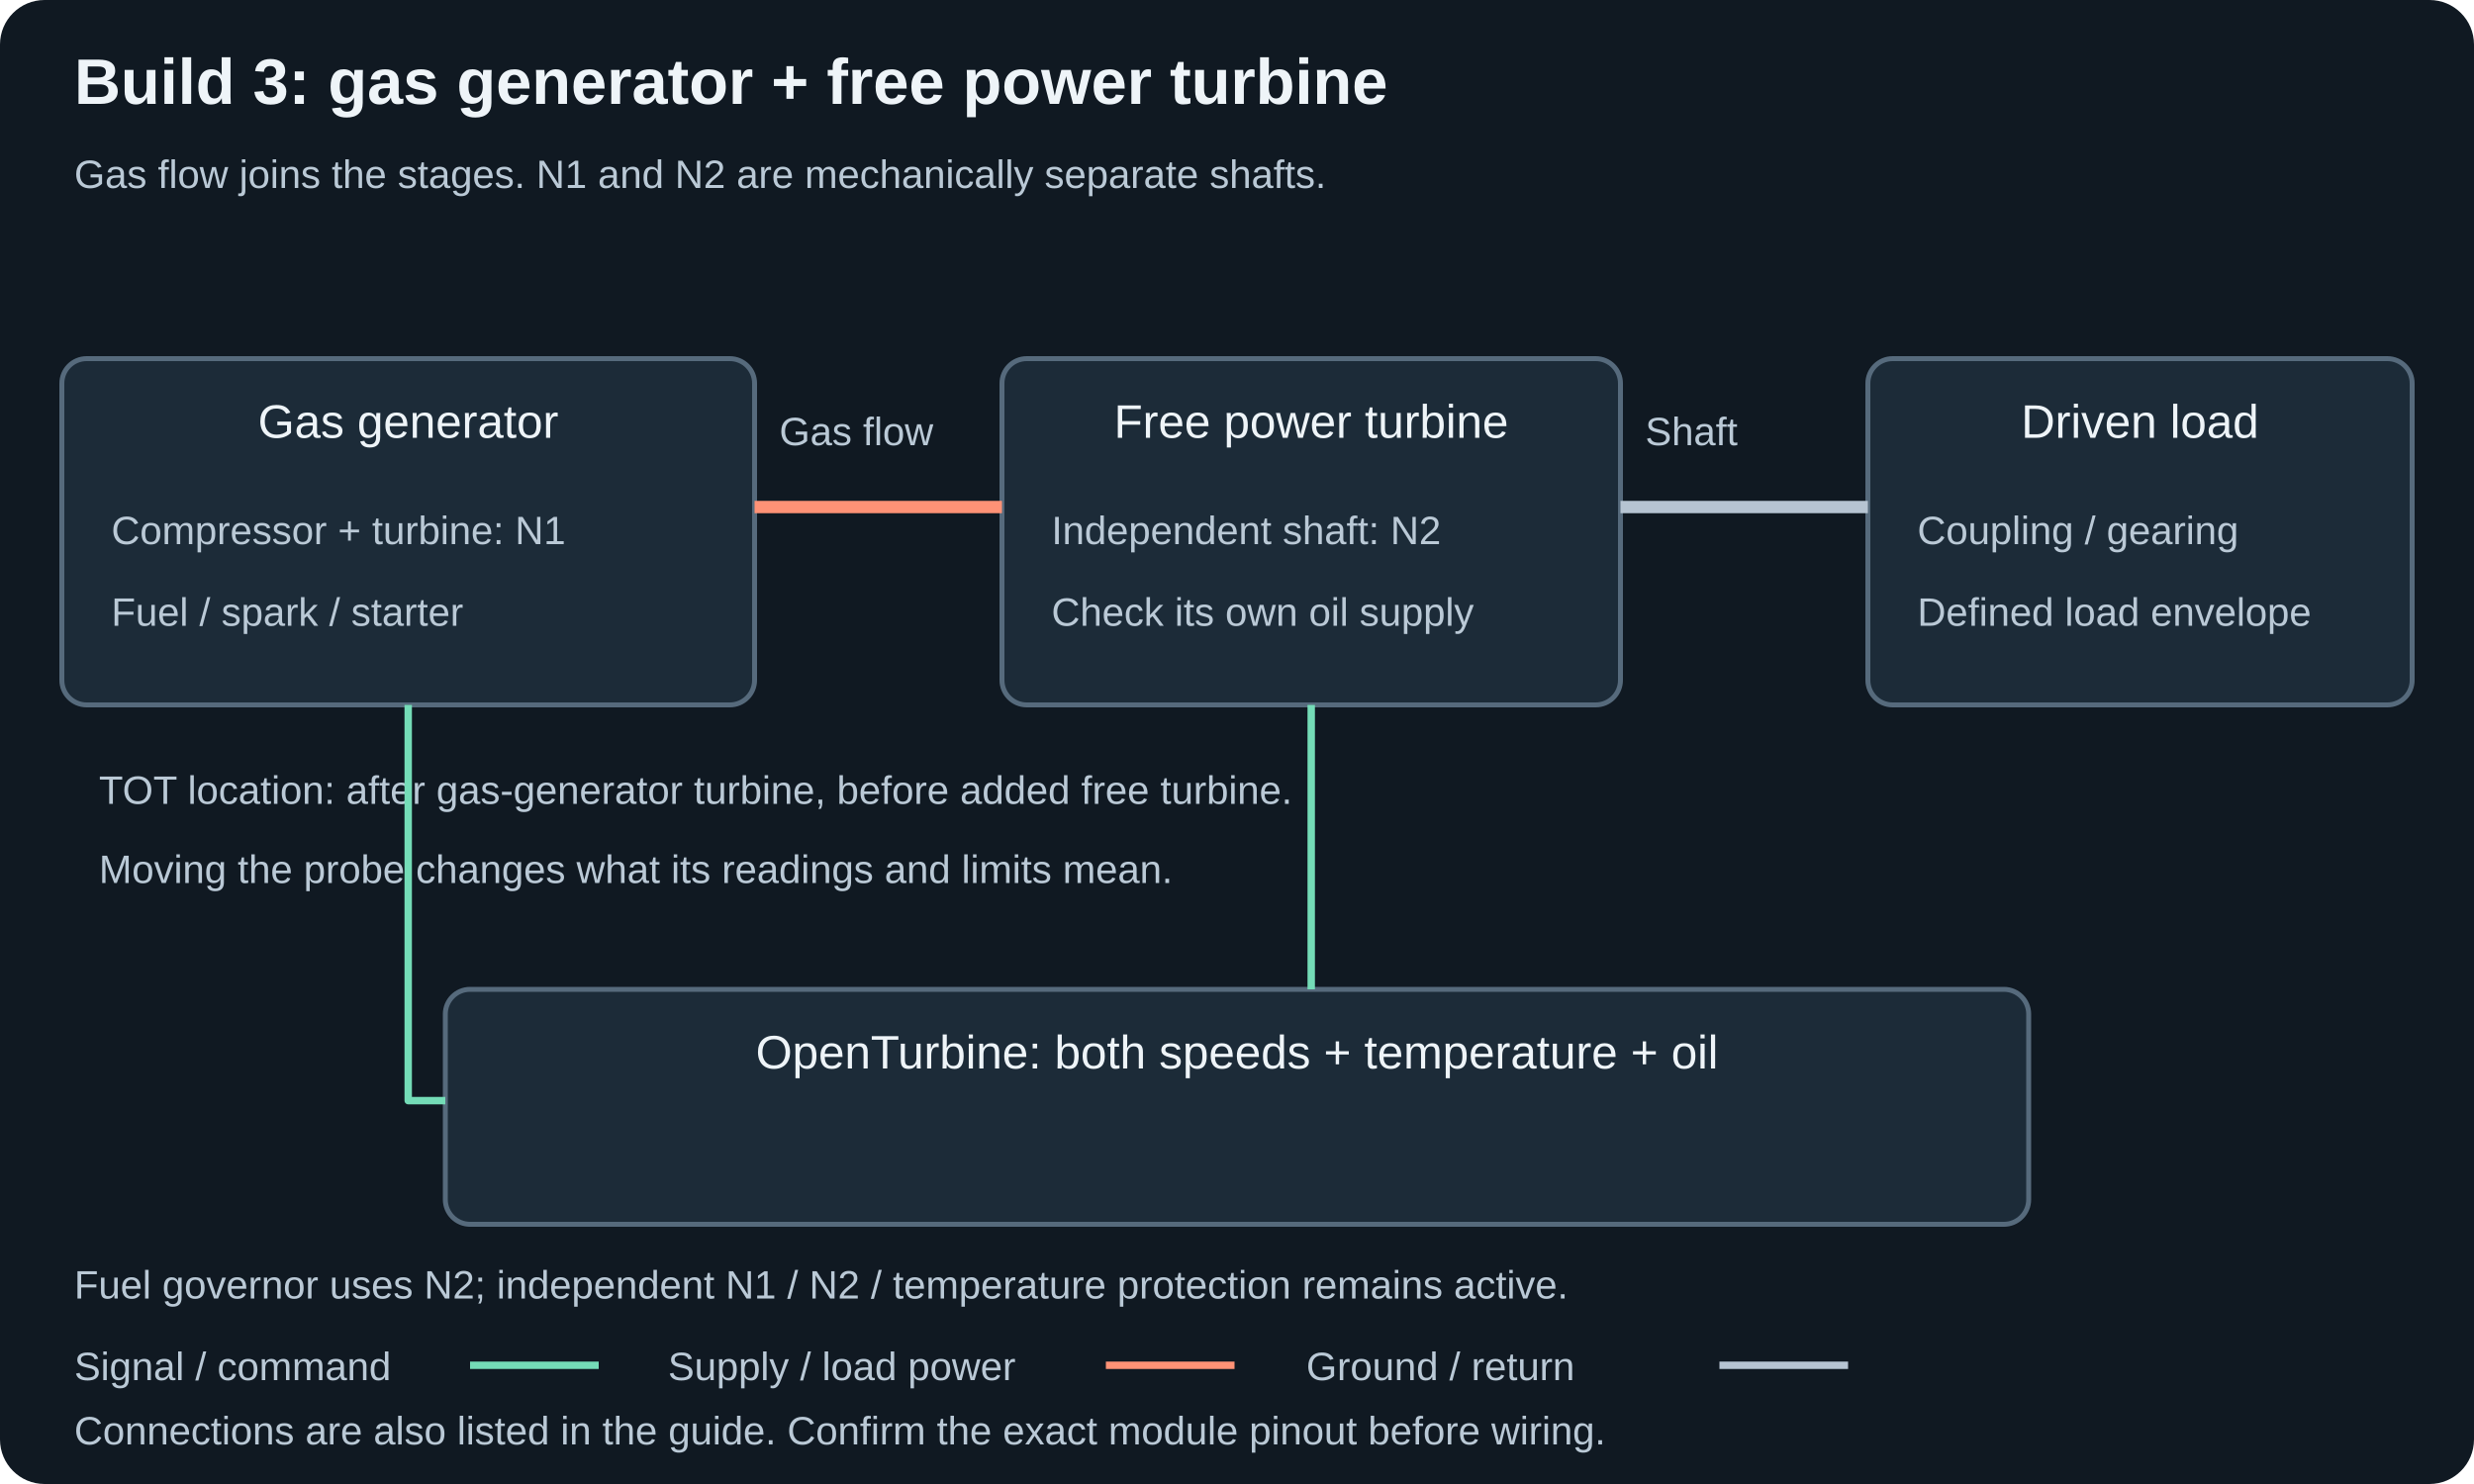
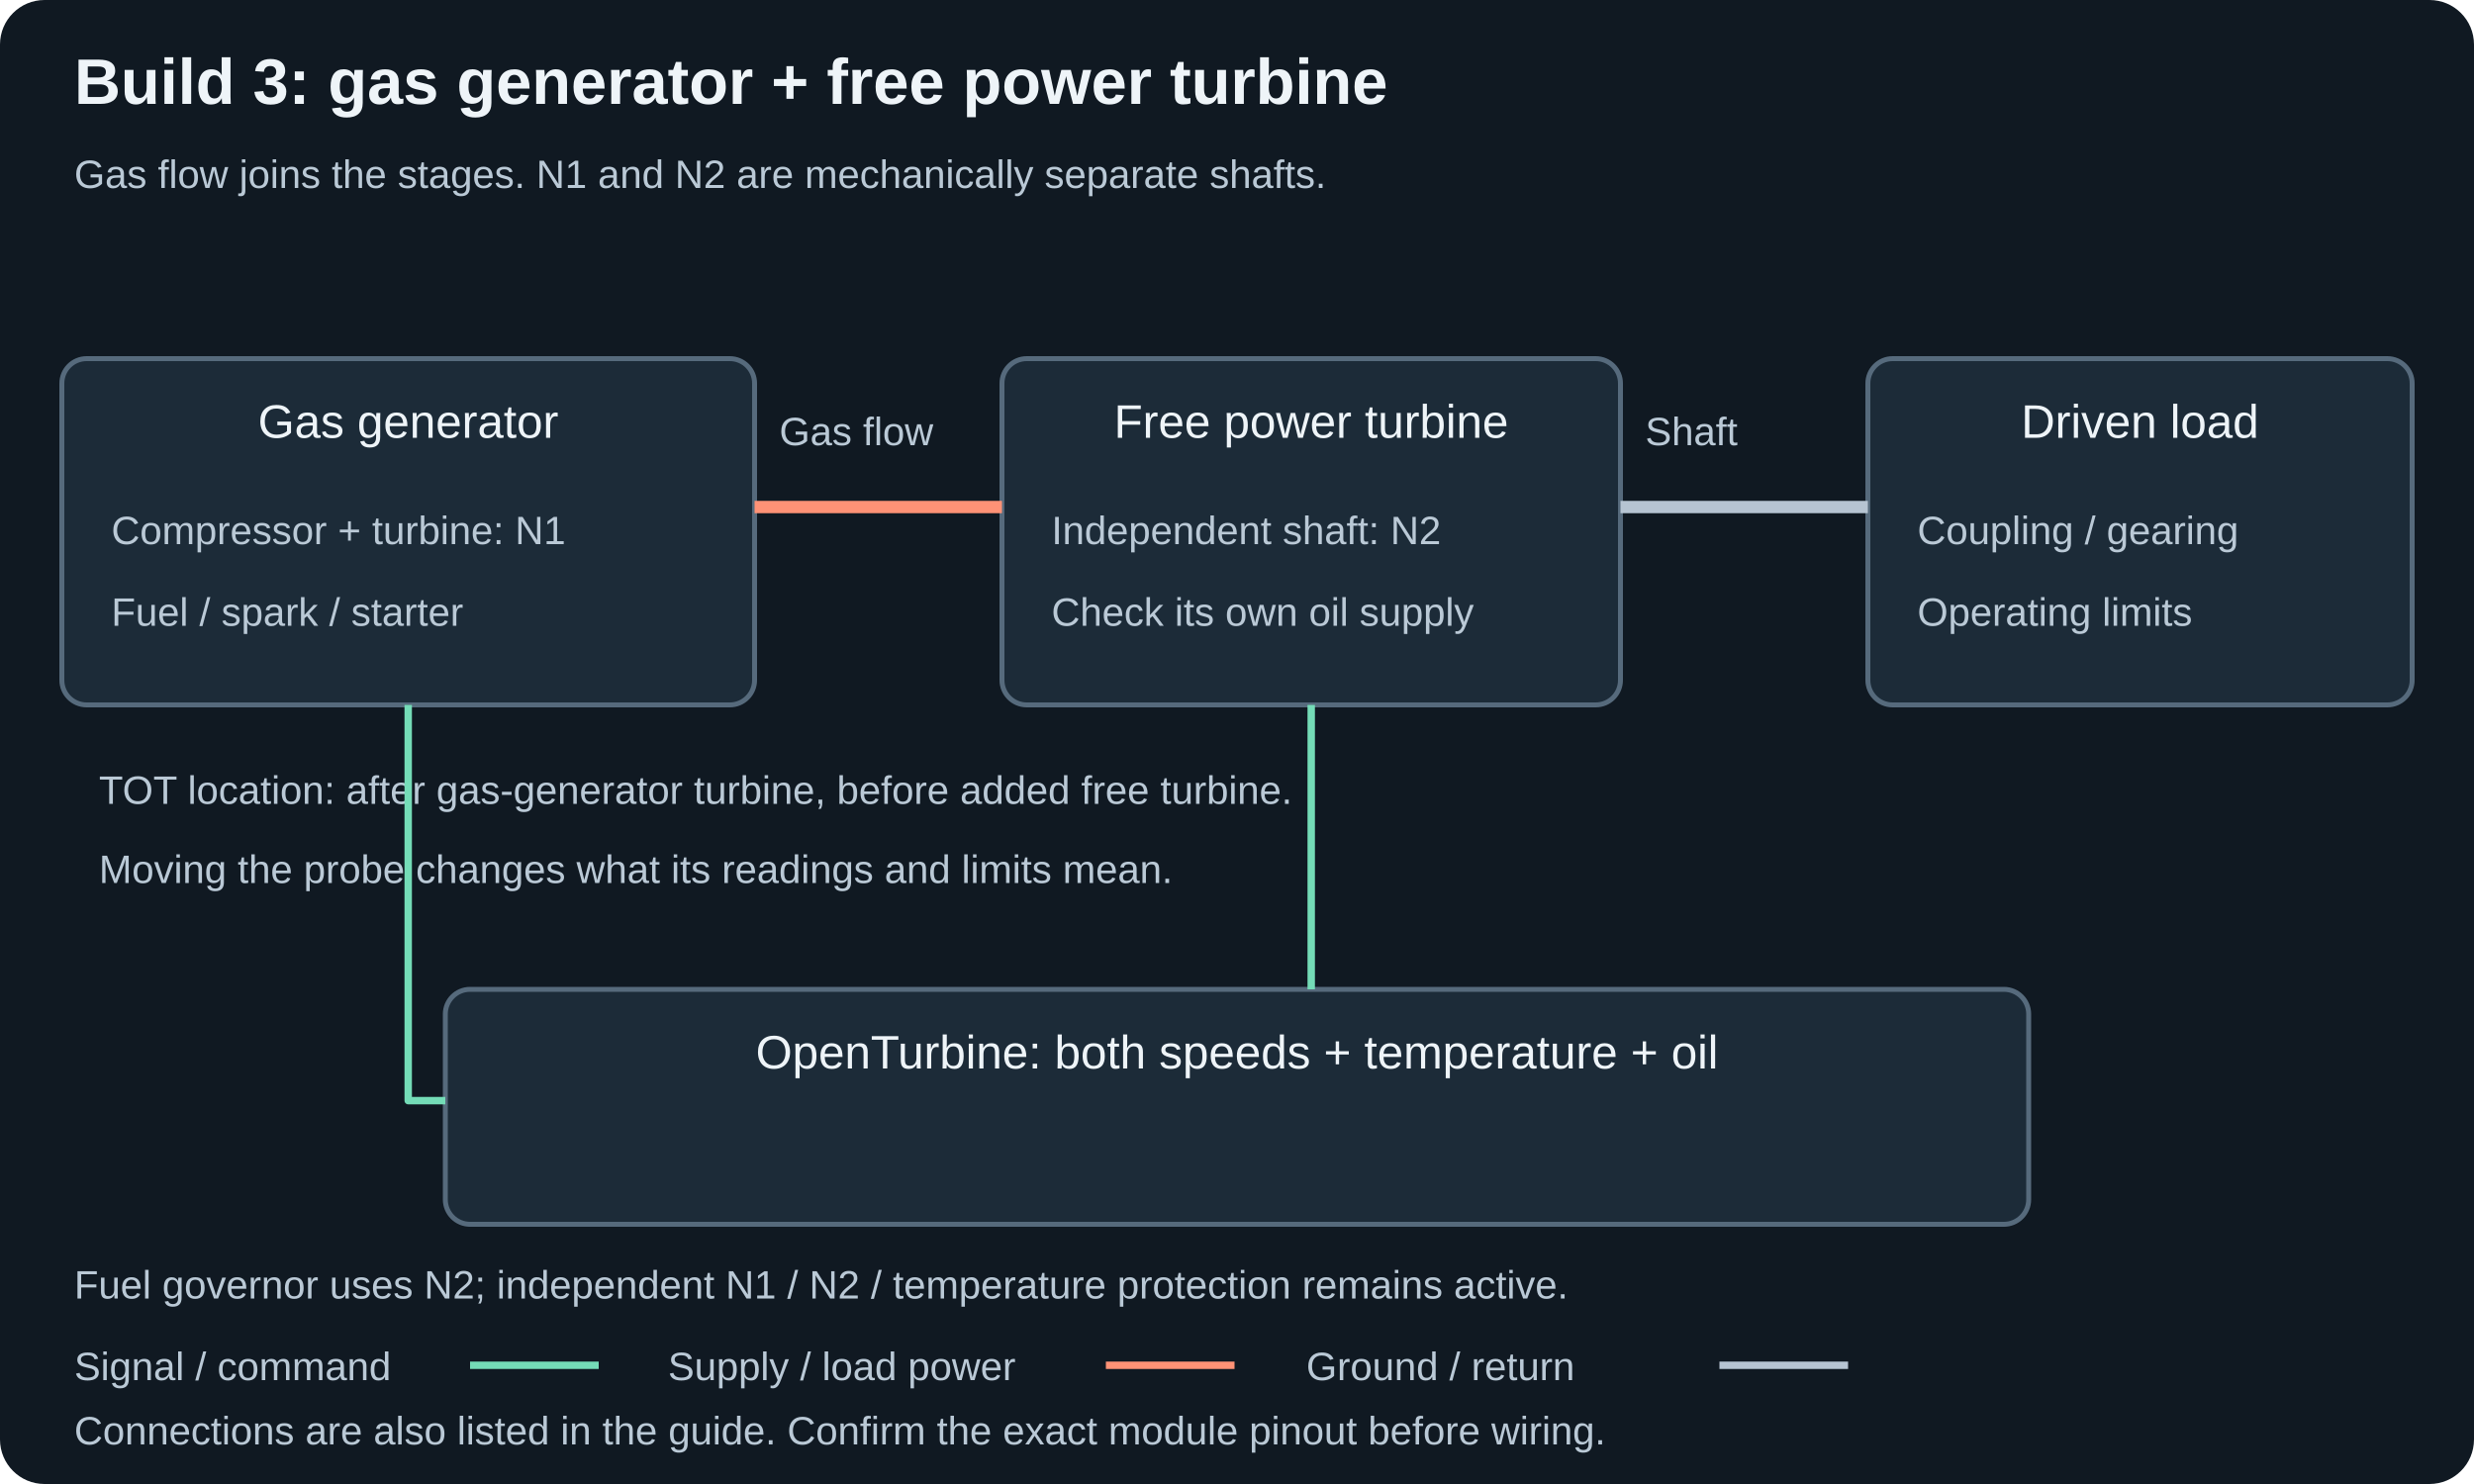
<svg xmlns="http://www.w3.org/2000/svg" viewBox="0 0 1000 600" role="img" aria-labelledby="title desc">
  <style>text{font-family:Arial,sans-serif;fill:#eef4f8;font-size:19px}.small{font-size:16px;fill:#bac9d6}.heading{font-size:26px;font-weight:bold}.net{fill:none;stroke-width:3;stroke-linejoin:round}.heavy{stroke-width:5}</style>
  <rect width="1000" height="600" rx="18" fill="#101922" />
  <text x="30" y="42" class="heading" text-anchor="start">Build 3: gas generator + free power turbine</text>
  <text x="30" y="76" class="small" text-anchor="start">Gas flow joins the stages. N1 and N2 are mechanically separate shafts.</text>
  <rect x="25" y="145" width="280" height="140" rx="10" fill="#1c2b38" stroke="#566a7c" stroke-width="2" />
  <text x="165.0" y="177" class="" text-anchor="middle">Gas generator</text>
  <text x="45" y="220" class="small" text-anchor="start">Compressor + turbine: N1</text>
  <text x="45" y="253" class="small" text-anchor="start">Fuel / spark / starter</text>
  <rect x="405" y="145" width="250" height="140" rx="10" fill="#1c2b38" stroke="#566a7c" stroke-width="2" />
  <text x="530.0" y="177" class="" text-anchor="middle">Free power turbine</text>
  <text x="425" y="220" class="small" text-anchor="start">Independent shaft: N2</text>
  <text x="425" y="253" class="small" text-anchor="start">Check its own oil supply</text>
  <rect x="755" y="145" width="220" height="140" rx="10" fill="#1c2b38" stroke="#566a7c" stroke-width="2" />
  <text x="865.0" y="177" class="" text-anchor="middle">Driven load</text>
  <text x="775" y="220" class="small" text-anchor="start">Coupling / gearing</text>
-   <text x="775" y="253" class="small" text-anchor="start">Defined load envelope</text>
+   <text x="775" y="253" class="small" text-anchor="start">Operating limits</text>
  <polyline points="305,205 405,205" class="net heavy" stroke="#ff9276" />
  <text x="315" y="180" class="small" text-anchor="start">Gas flow</text>
  <polyline points="655,205 755,205" class="net heavy" stroke="#b6c4d2" />
  <text x="665" y="180" class="small" text-anchor="start">Shaft</text>
  <text x="40" y="325" class="small" text-anchor="start">TOT location: after gas-generator turbine, before added free turbine.</text>
  <text x="40" y="357" class="small" text-anchor="start">Moving the probe changes what its readings and limits mean.</text>
  <rect x="180" y="400" width="640" height="95" rx="10" fill="#1c2b38" stroke="#566a7c" stroke-width="2" />
  <text x="500.0" y="432" class="" text-anchor="middle">OpenTurbine: both speeds + temperature + oil</text>
  <polyline points="165,285 165,445 180,445" class="net" stroke="#74dcb7" />
  <polyline points="530,285 530,400" class="net" stroke="#74dcb7" />
  <text x="30" y="525" class="small" text-anchor="start">Fuel governor uses N2; independent N1 / N2 / temperature protection remains active.</text>
  <text x="30" y="558" class="small" text-anchor="start">Signal / command</text>
  <polyline points="190,552 242,552" class="net" stroke="#74dcb7" />
  <text x="270" y="558" class="small" text-anchor="start">Supply / load power</text>
  <polyline points="447,552 499,552" class="net" stroke="#ff9276" />
  <text x="528" y="558" class="small" text-anchor="start">Ground / return</text>
  <polyline points="695,552 747,552" class="net" stroke="#b6c4d2" />
  <text x="30" y="584" class="small" text-anchor="start">Connections are also listed in the guide. Confirm the exact module pinout before wiring.</text>
</svg>
